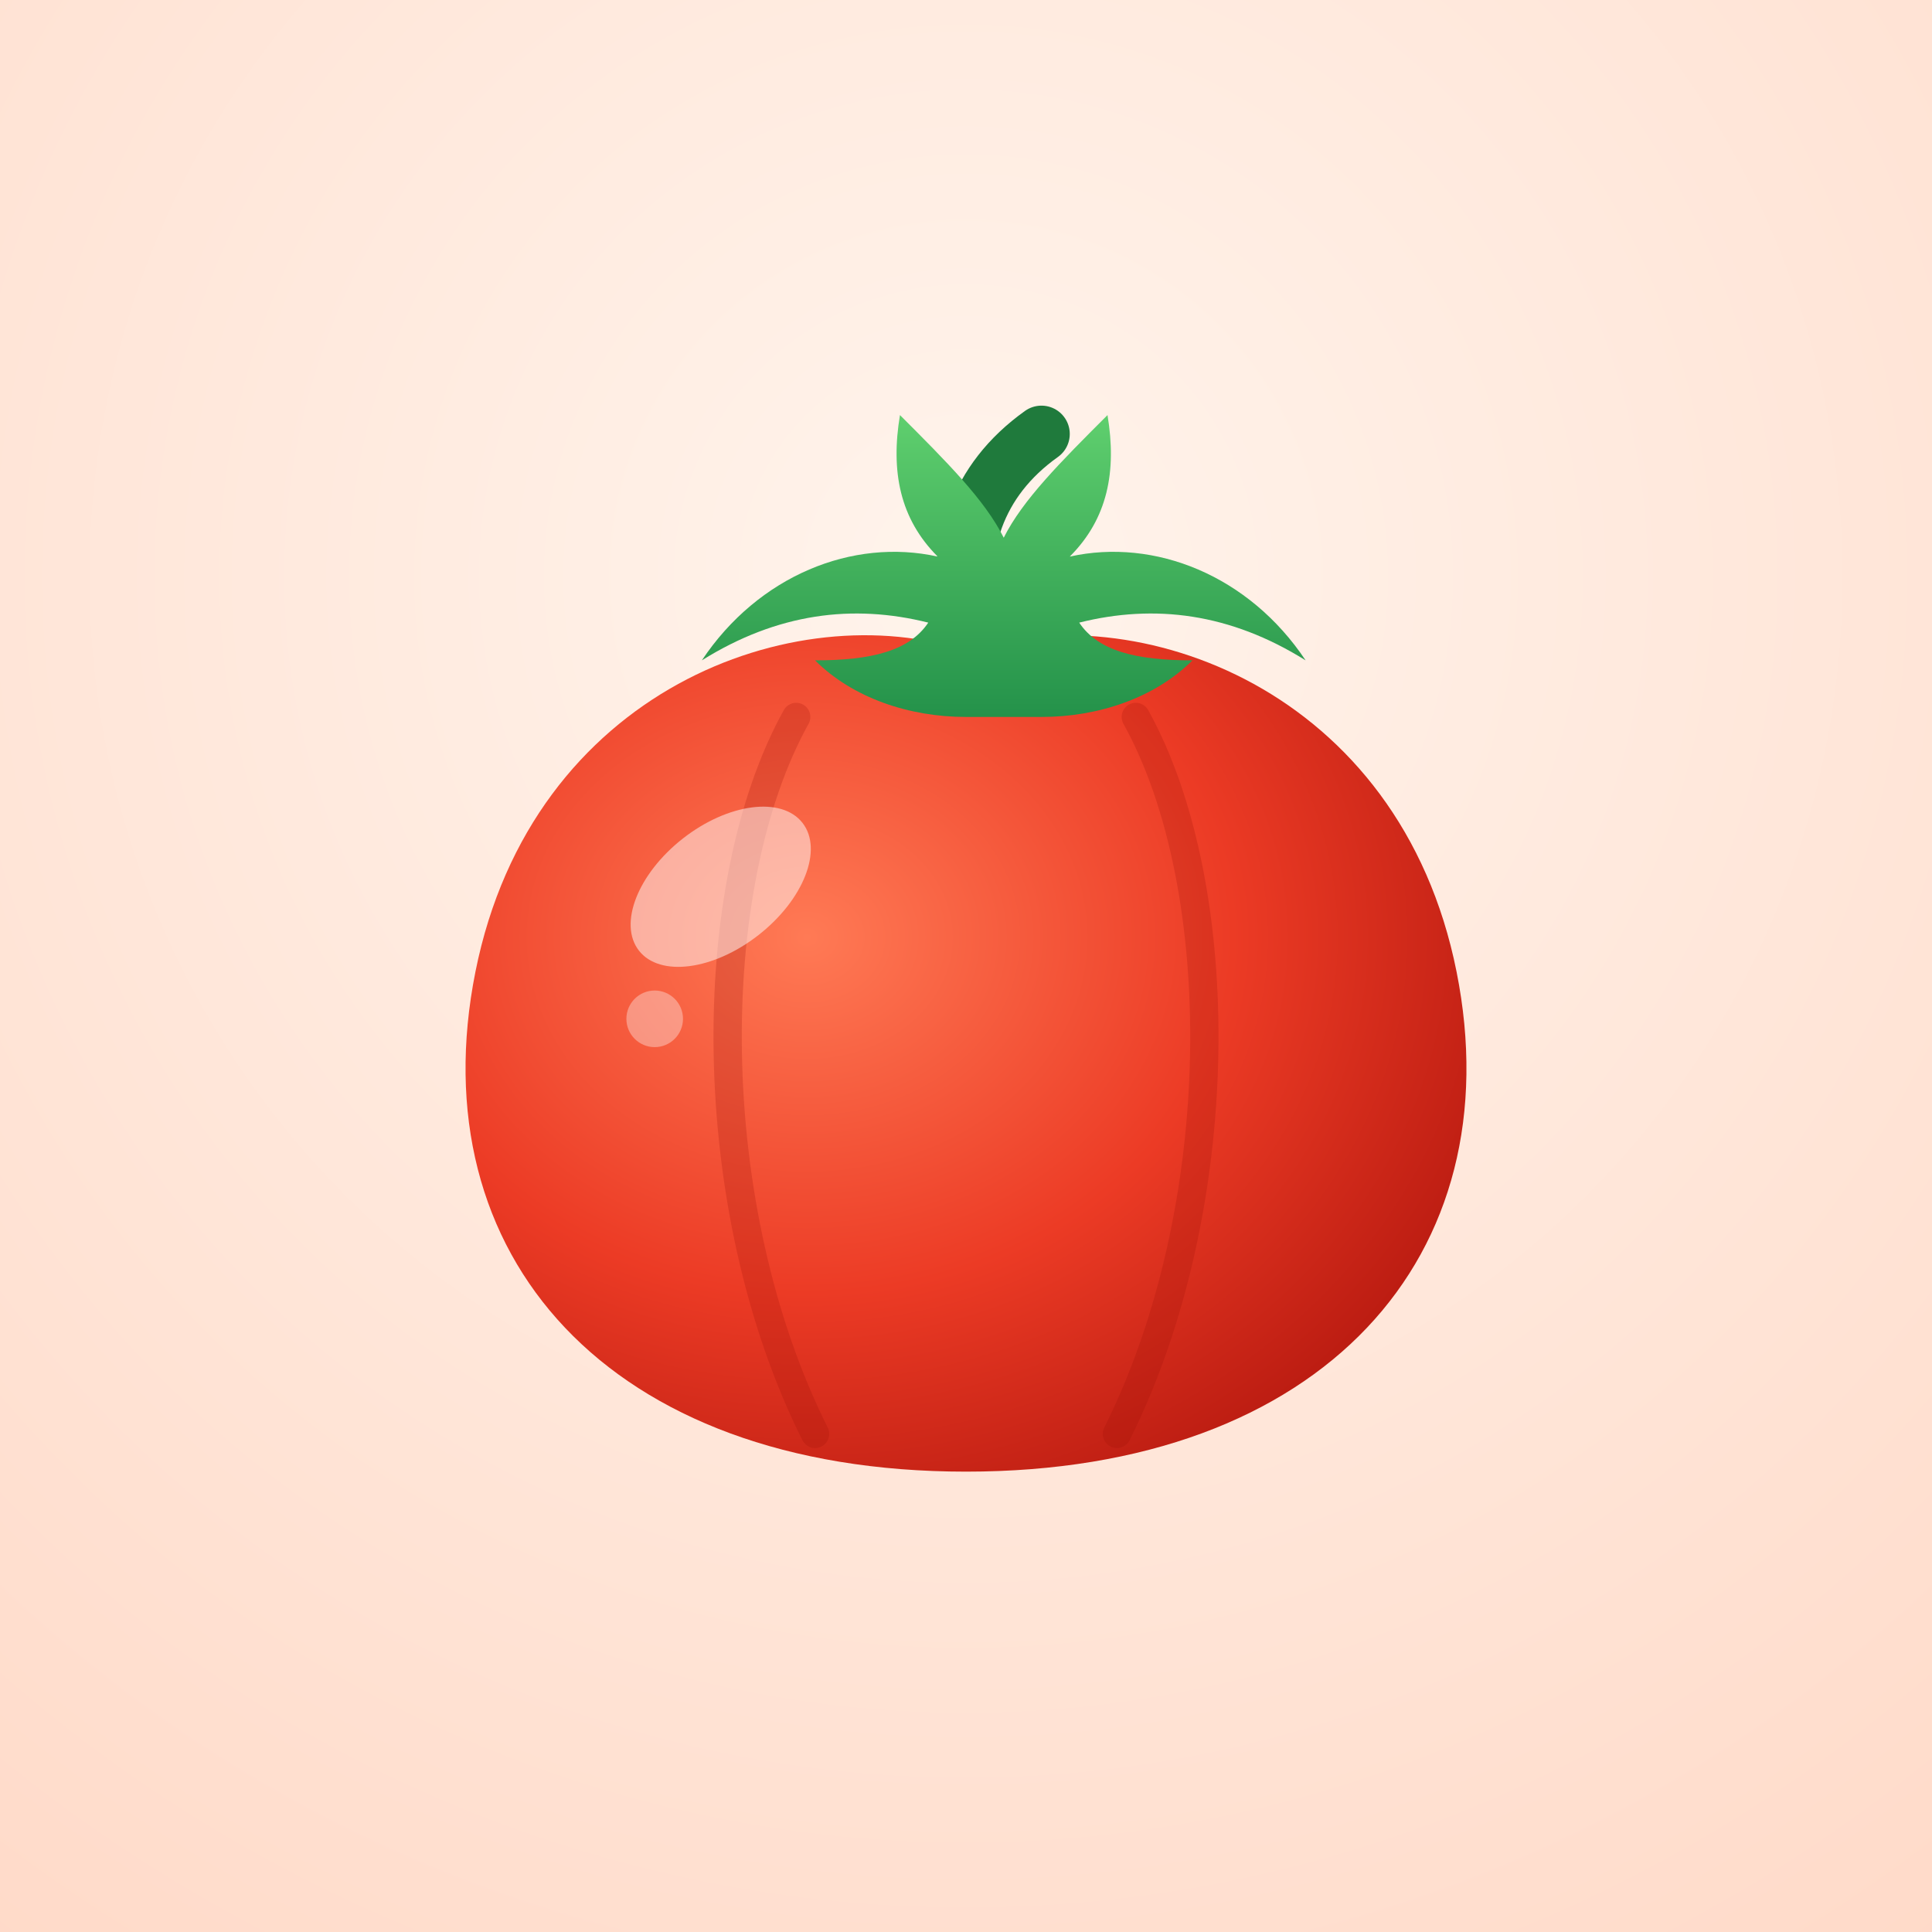
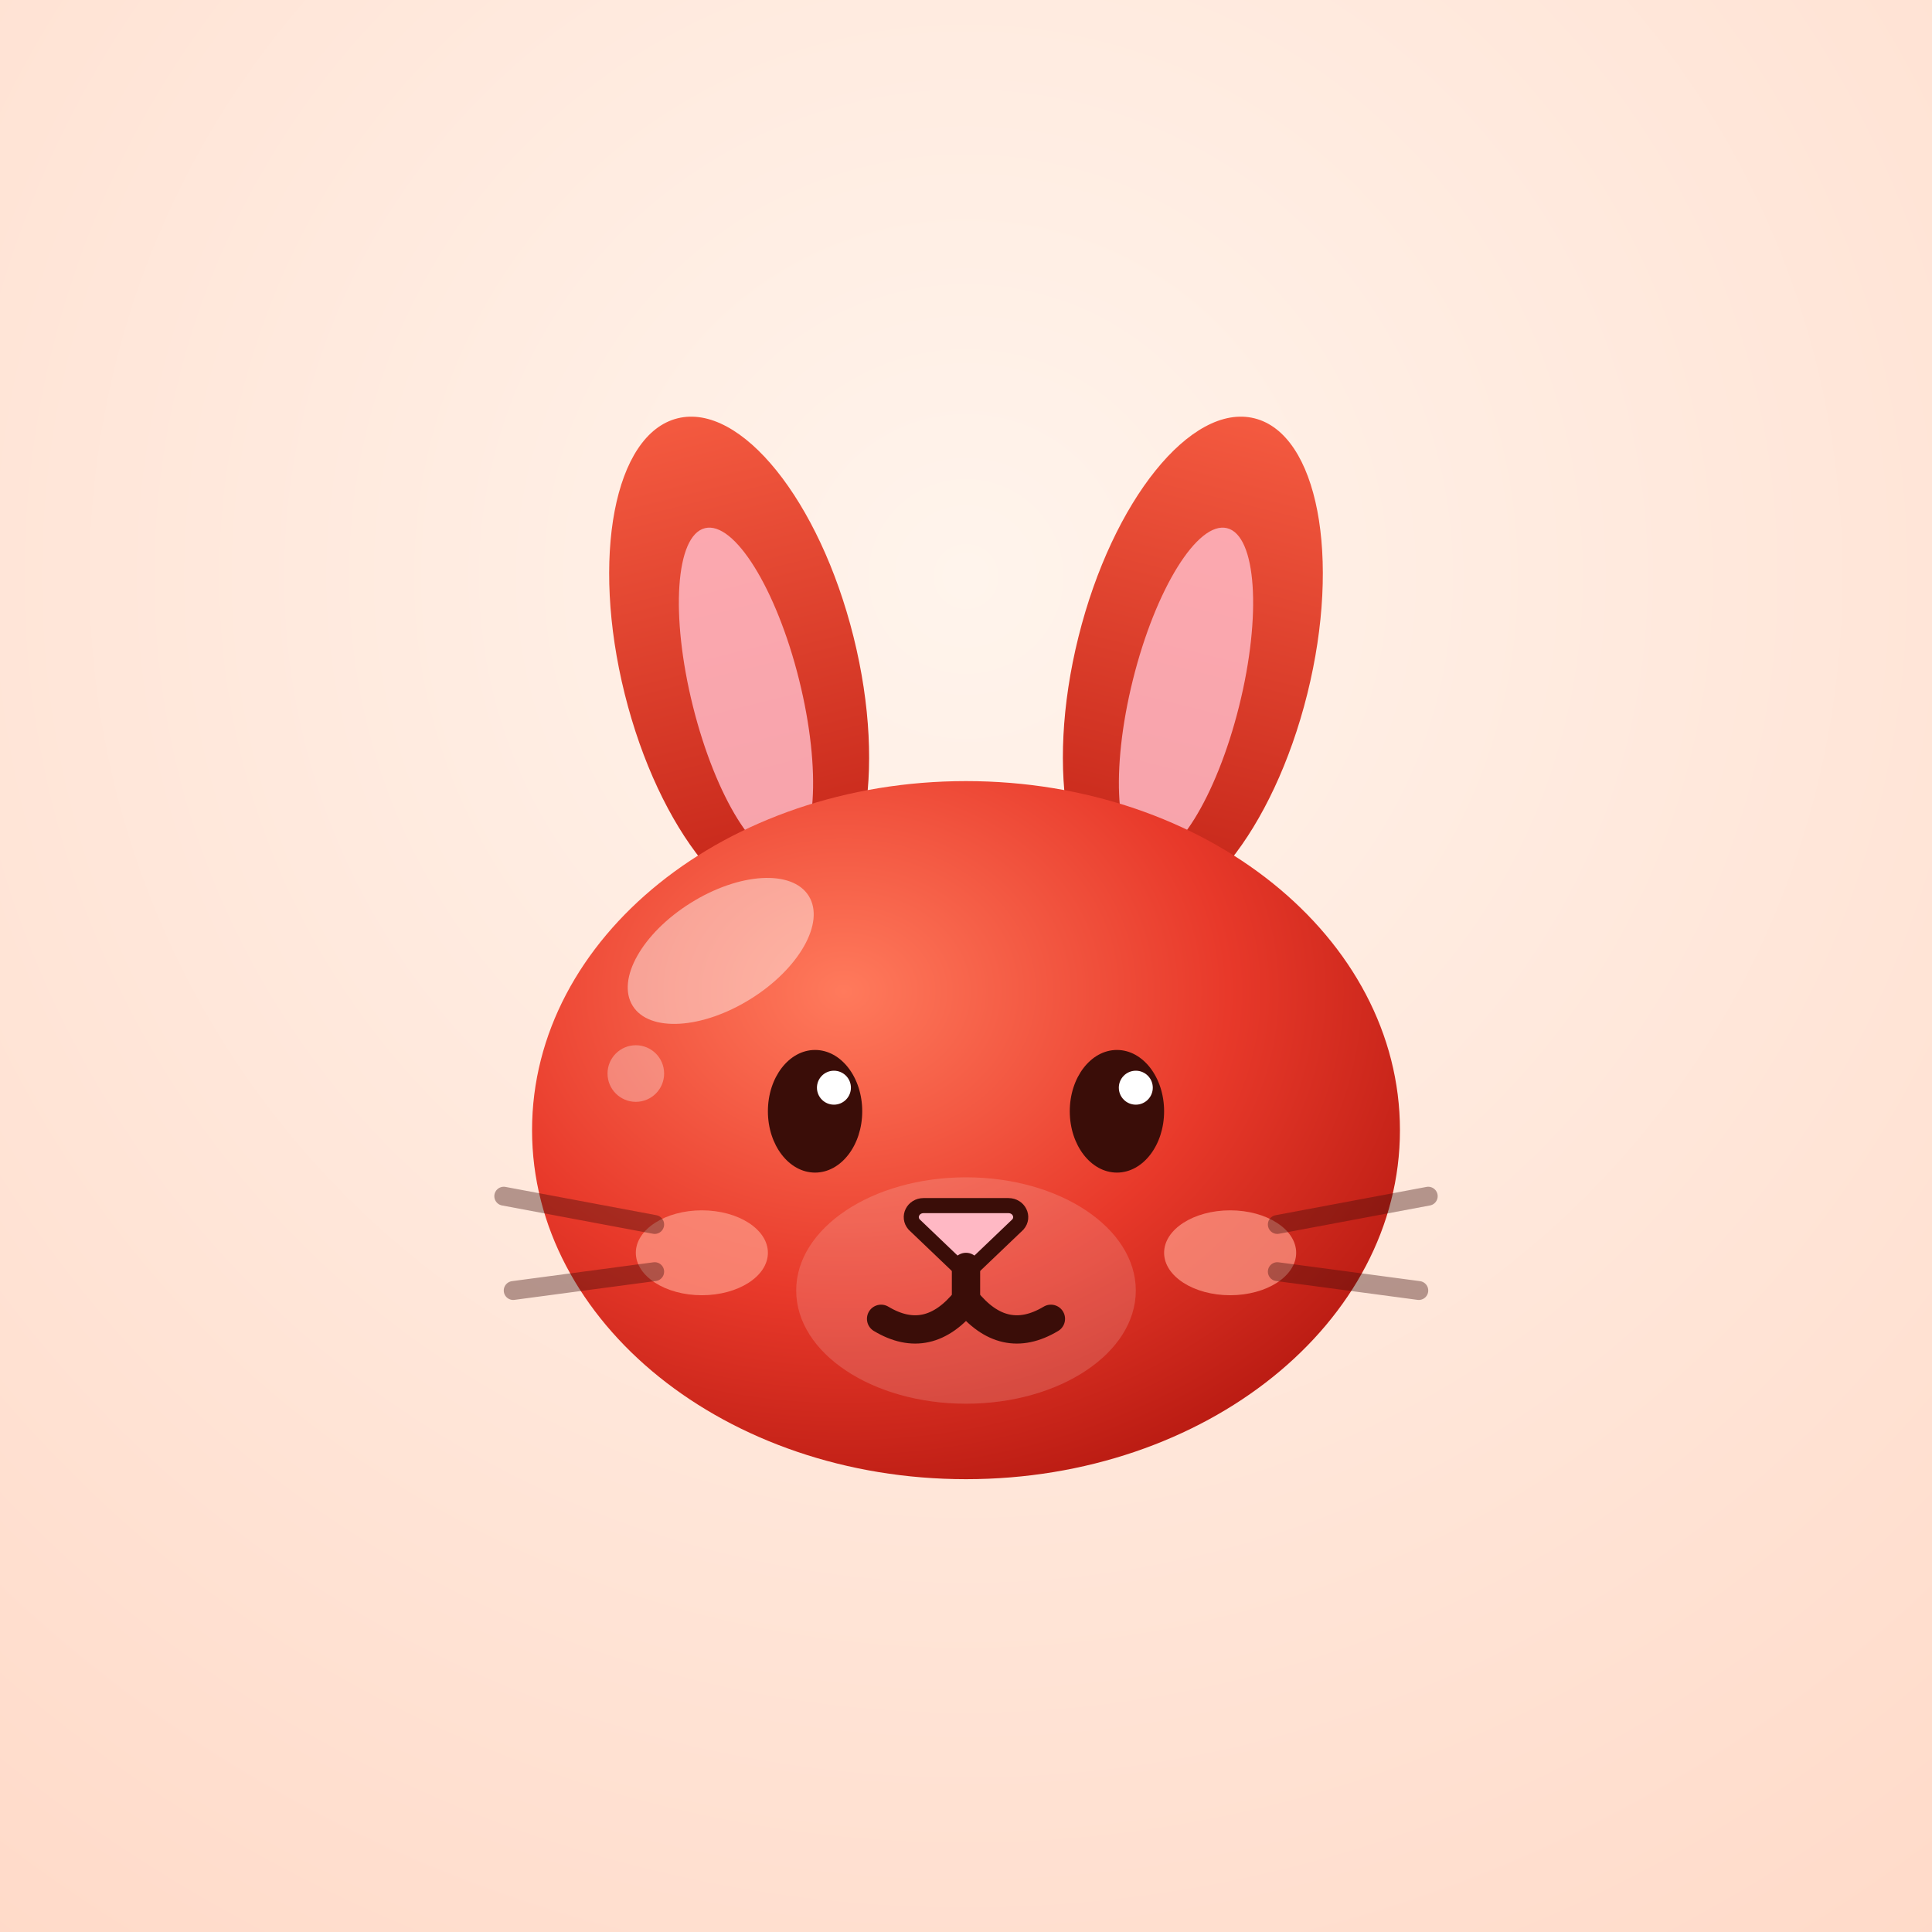
- <svg xmlns="http://www.w3.org/2000/svg" viewBox="0 0 512 512">
+ <svg xmlns="http://www.w3.org/2000/svg" viewBox="0 0 512 512" width="512" height="512">
  <defs>
    <radialGradient id="bg" cx=".5" cy=".3" r=".9">
      <stop offset="0" stop-color="#fff4ec" />
      <stop offset="1" stop-color="#ffd9c7" />
    </radialGradient>
  </defs>
  <rect width="512" height="512" fill="url(#bg)" />
-   <g transform="translate(96 90) scale(2.5)">
+   <svg x="96" y="92" width="320" height="320" viewBox="0 0 128 128">
    <defs>
-       <radialGradient id="b" cx=".34" cy=".36" r=".78">
-         <stop offset="0" stop-color="#ff7a55" />
-         <stop offset=".55" stop-color="#ec3b25" />
-         <stop offset="1" stop-color="#b5180f" />
+       <radialGradient id="trb" cx=".36" cy=".3" r=".8">
+         <stop offset="0" stop-color="#ff7a5c" />
+         <stop offset=".55" stop-color="#e8392a" />
+         <stop offset="1" stop-color="#b3170f" />
      </radialGradient>
-       <linearGradient id="l" x1="0" y1="0" x2="0" y2="1">
-         <stop offset="0" stop-color="#5fcf6e" />
-         <stop offset="1" stop-color="#24924a" />
+       <linearGradient id="tre" x1="0" y1="0" x2="0" y2="1">
+         <stop offset="0" stop-color="#f45a40" />
+         <stop offset="1" stop-color="#c22216" />
      </linearGradient>
    </defs>
-     <path d="M64 33c18-6 46 4 52 34 6 30-14 53-52 53S6 97 12 67c6-30 34-40 52-34z" fill="url(#b)" />
-     <path d="M46 40c-10 18-10 52 2 76M82 40c10 18 10 52-2 76" fill="none" stroke="#9d1209" stroke-opacity=".22" stroke-width="3" stroke-linecap="round" />
-     <ellipse cx="38" cy="58" rx="11" ry="6.5" transform="rotate(-38 38 58)" fill="#fff" opacity=".5" />
-     <circle cx="31" cy="72" r="3" fill="#fff" opacity=".35" />
-     <path d="M64 30c-1-8 1-15 8-20" fill="none" stroke="#1f7a3c" stroke-width="6" stroke-linecap="round" />
-     <path d="M64 40c-6 0-12-2-16-6 6 0 10-1 12-4-8-2-16-1-24 4 6-9 16-13 25-11-4-4-5-9-4-15 5 5 9 9 11 13 2-4 6-8 11-13 1 6 0 11-4 15 9-2 19 2 25 11-8-5-16-6-24-4 2 3 6 4 12 4-4 4-10 6-16 6z" fill="url(#l)" />
-   </g>
+     <g transform="rotate(-14 46 58)">
+       <g class="ear ear-l">
+         <ellipse cx="46" cy="33" rx="12.5" ry="27" fill="url(#tre)" />
+         <ellipse cx="46" cy="36" rx="5.8" ry="18" fill="#ffb8c4" opacity=".85" />
+       </g>
+     </g>
+     <g transform="rotate(14 82 58)">
+       <g class="ear ear-r">
+         <ellipse cx="82" cy="33" rx="12.5" ry="27" fill="url(#tre)" />
+         <ellipse cx="82" cy="36" rx="5.8" ry="18" fill="#ffb8c4" opacity=".85" />
+       </g>
+     </g>
+     <ellipse cx="64" cy="83" rx="46" ry="37" fill="url(#trb)" />
+     <ellipse cx="64" cy="100" rx="18" ry="12" fill="#fff" opacity=".16" />
+     <ellipse cx="38" cy="64" rx="11" ry="6" transform="rotate(-32 38 64)" fill="#fff" opacity=".45" />
+     <circle cx="29" cy="77" r="3" fill="#fff" opacity=".32" />
+     <ellipse cx="36" cy="96" rx="7" ry="4.5" fill="#ff9d8a" opacity=".7" />
+     <ellipse cx="92" cy="96" rx="7" ry="4.5" fill="#ff9d8a" opacity=".7" />
+     <g stroke="#3a0d08" stroke-opacity=".38" stroke-width="2" stroke-linecap="round">
+       <path d="M31 93L15 90M31 98l-15 2M97 93l16-3M97 98l15 2" />
+     </g>
+     <g fill="#3a0d08">
+       <ellipse cx="48" cy="81" rx="5" ry="6.5" />
+       <ellipse cx="80" cy="81" rx="5" ry="6.5" />
+     </g>
+     <circle cx="50" cy="78.5" r="1.8" fill="#fff" />
+     <circle cx="82" cy="78.5" r="1.8" fill="#fff" />
+     <path d="M59.5 91h9c1.1 0 1.7 1.2 1 2l-4.5 4.3a1.4 1.4 0 0 1-2 0L58.5 93c-.7-.8-.1-2 1-2z" fill="#ffb8c4" stroke="#3a0d08" stroke-width="1.6" stroke-linejoin="round" />
+     <path d="M64 97.5v3.5M64 101q-4 5-9 2M64 101q4 5 9 2" fill="none" stroke="#3a0d08" stroke-width="3" stroke-linecap="round" stroke-linejoin="round" />
+   </svg>
</svg>
